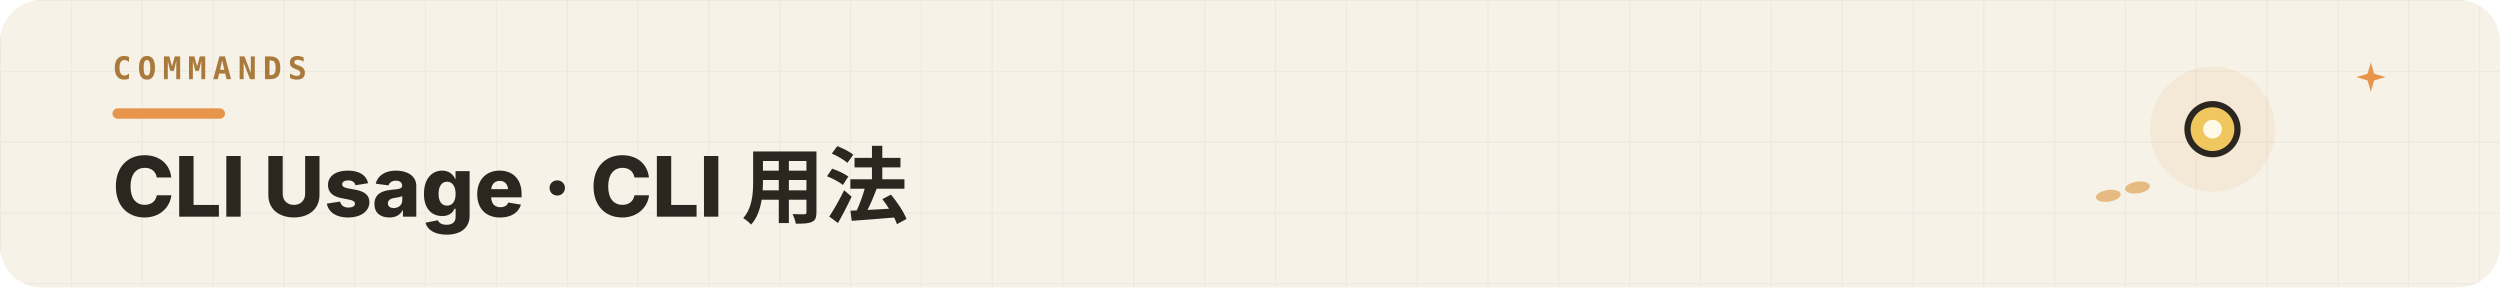
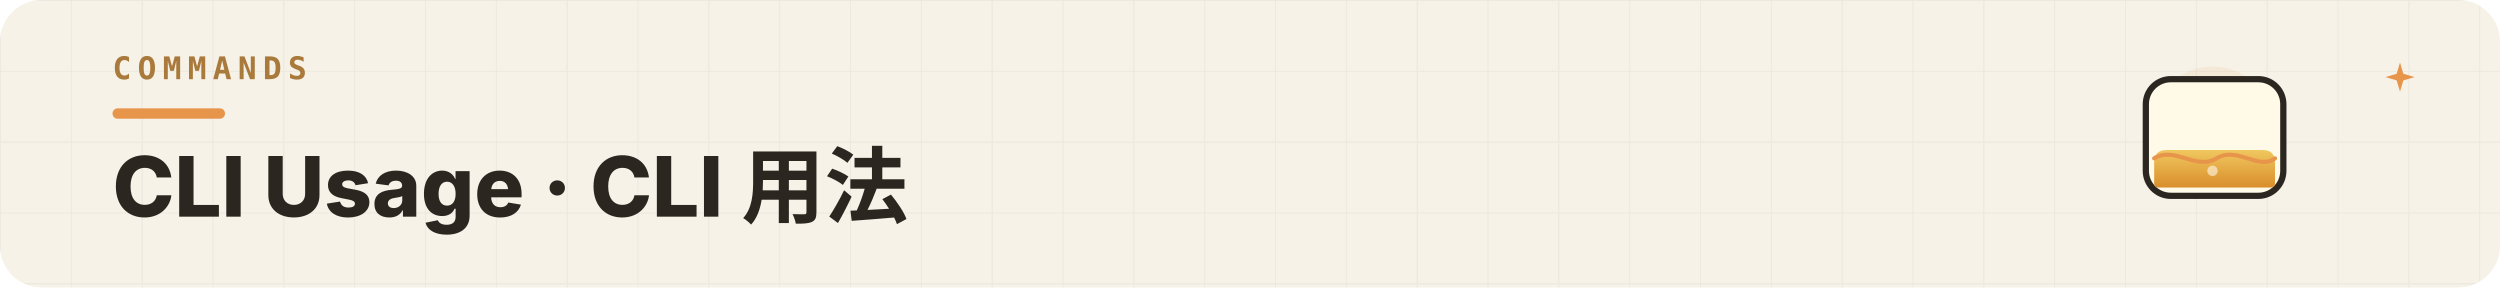
<svg xmlns="http://www.w3.org/2000/svg" width="1200" height="138" viewBox="0 0 1200 138" role="img" aria-label="CLI Usage · CLI 用法">
  <defs>
    <pattern id="g" width="34" height="34" patternUnits="userSpaceOnUse">
      <path d="M34 0H0V34" fill="none" stroke="#2B2620" stroke-opacity="0.045" />
    </pattern>
+     <linearGradient id="wg" x1="0" y1="1" x2="0" y2="0">
+       <stop offset="0" stop-color="#D98E2B" />
+       <stop offset="1" stop-color="#F0C75F" />
+     </linearGradient>
  </defs>
  <rect width="1200" height="138" rx="20" fill="#F6F2E8" />
  <rect width="1200" height="138" rx="20" fill="url(#g)" />
  <text x="54" y="38" font-family="ui-monospace, 'SF Mono', Menlo, monospace" font-size="15" font-weight="700" letter-spacing="3" fill="#A97A3B">COMMANDS</text>
  <rect x="54" y="52" width="54" height="5" rx="2.5" fill="#E8954C" />
  <text x="54" y="104" font-family="-apple-system, BlinkMacSystemFont, 'Segoe UI', 'PingFang SC', sans-serif" font-size="40" font-weight="800" fill="#2B2620">CLI Usage · CLI 用法</text>
  <circle cx="1062" cy="62" r="30" fill="#E8954C" opacity="0.12" />
-   <circle cx="1062" cy="62" r="12" fill="#F0C75F" stroke="#2B2620" stroke-width="3" />
-   <circle cx="1062" cy="62" r="4.5" fill="#FFF9E8" />
-   <ellipse cx="1012" cy="94" rx="6" ry="2.8" fill="#D98E2B" opacity="0.55" transform="rotate(-8 1012 94)" />
-   <ellipse cx="1026" cy="90" rx="6" ry="2.8" fill="#D98E2B" opacity="0.55" transform="rotate(-8 1026 90)" />
-   <path d="M1138 30 L1139.6 35.4 L1145 37 L1139.6 38.6 L1138 44 L1136.4 38.6 L1131 37 L1136.4 35.4 Z" fill="#E8954C" />
+   <rect x="1030" y="38" width="66" height="56" rx="12" fill="#FFF9E8" stroke="#2B2620" stroke-width="3" />
+   <path d="M1034 88 L1034 78 Q1034 72 1040 72 L1086 72 Q1092 72 1092 78 L1092 88 Q1092 90 1090 90 L1036 90 Q1034 90 1034 88 Z" fill="url(#wg)" />
+   <path d="M1034 76 C1044 70 1054 82 1064 76 C1074 70 1084 82 1092 76" fill="none" stroke="#E8954C" stroke-width="2" stroke-linecap="round" />
+   <circle cx="1062" cy="82" r="2.5" fill="#FFF9E8" opacity="0.6" />
+   <path d="M1152 30 L1153.6 35.4 L1159 37 L1153.6 38.6 L1152 44 L1150.4 38.6 L1145 37 L1150.4 35.4 Z" fill="#E8954C" />
</svg>
